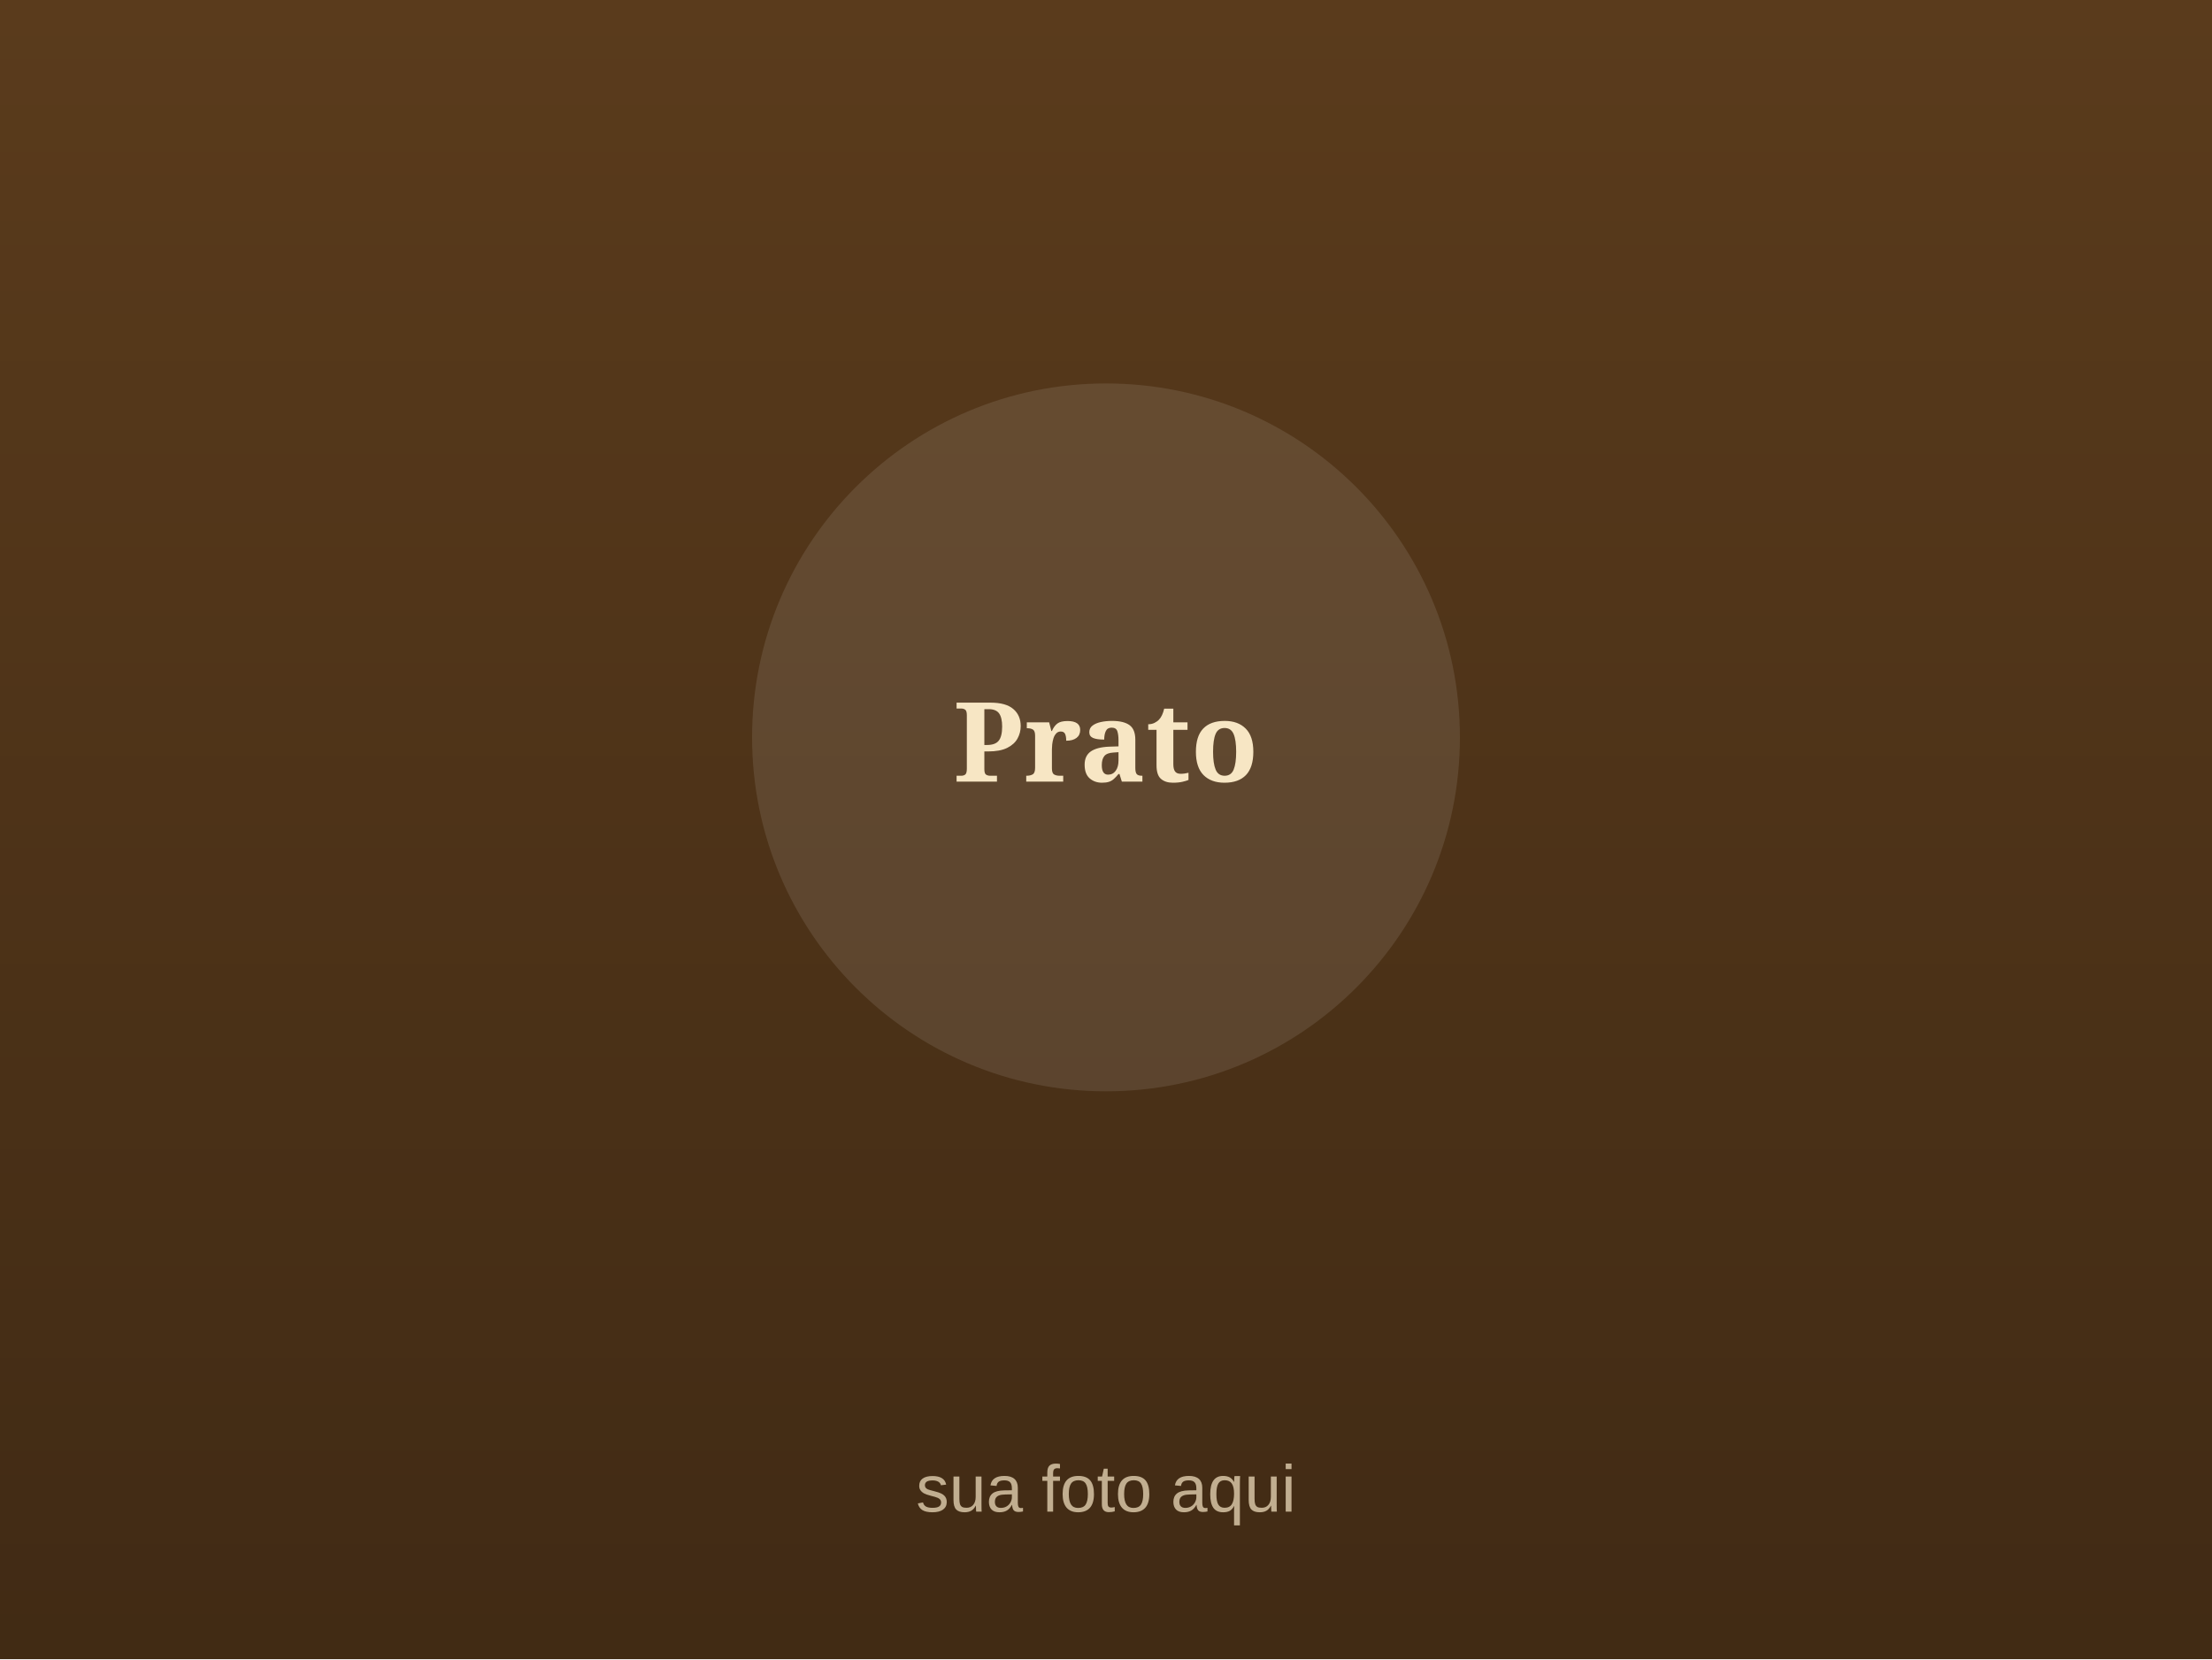
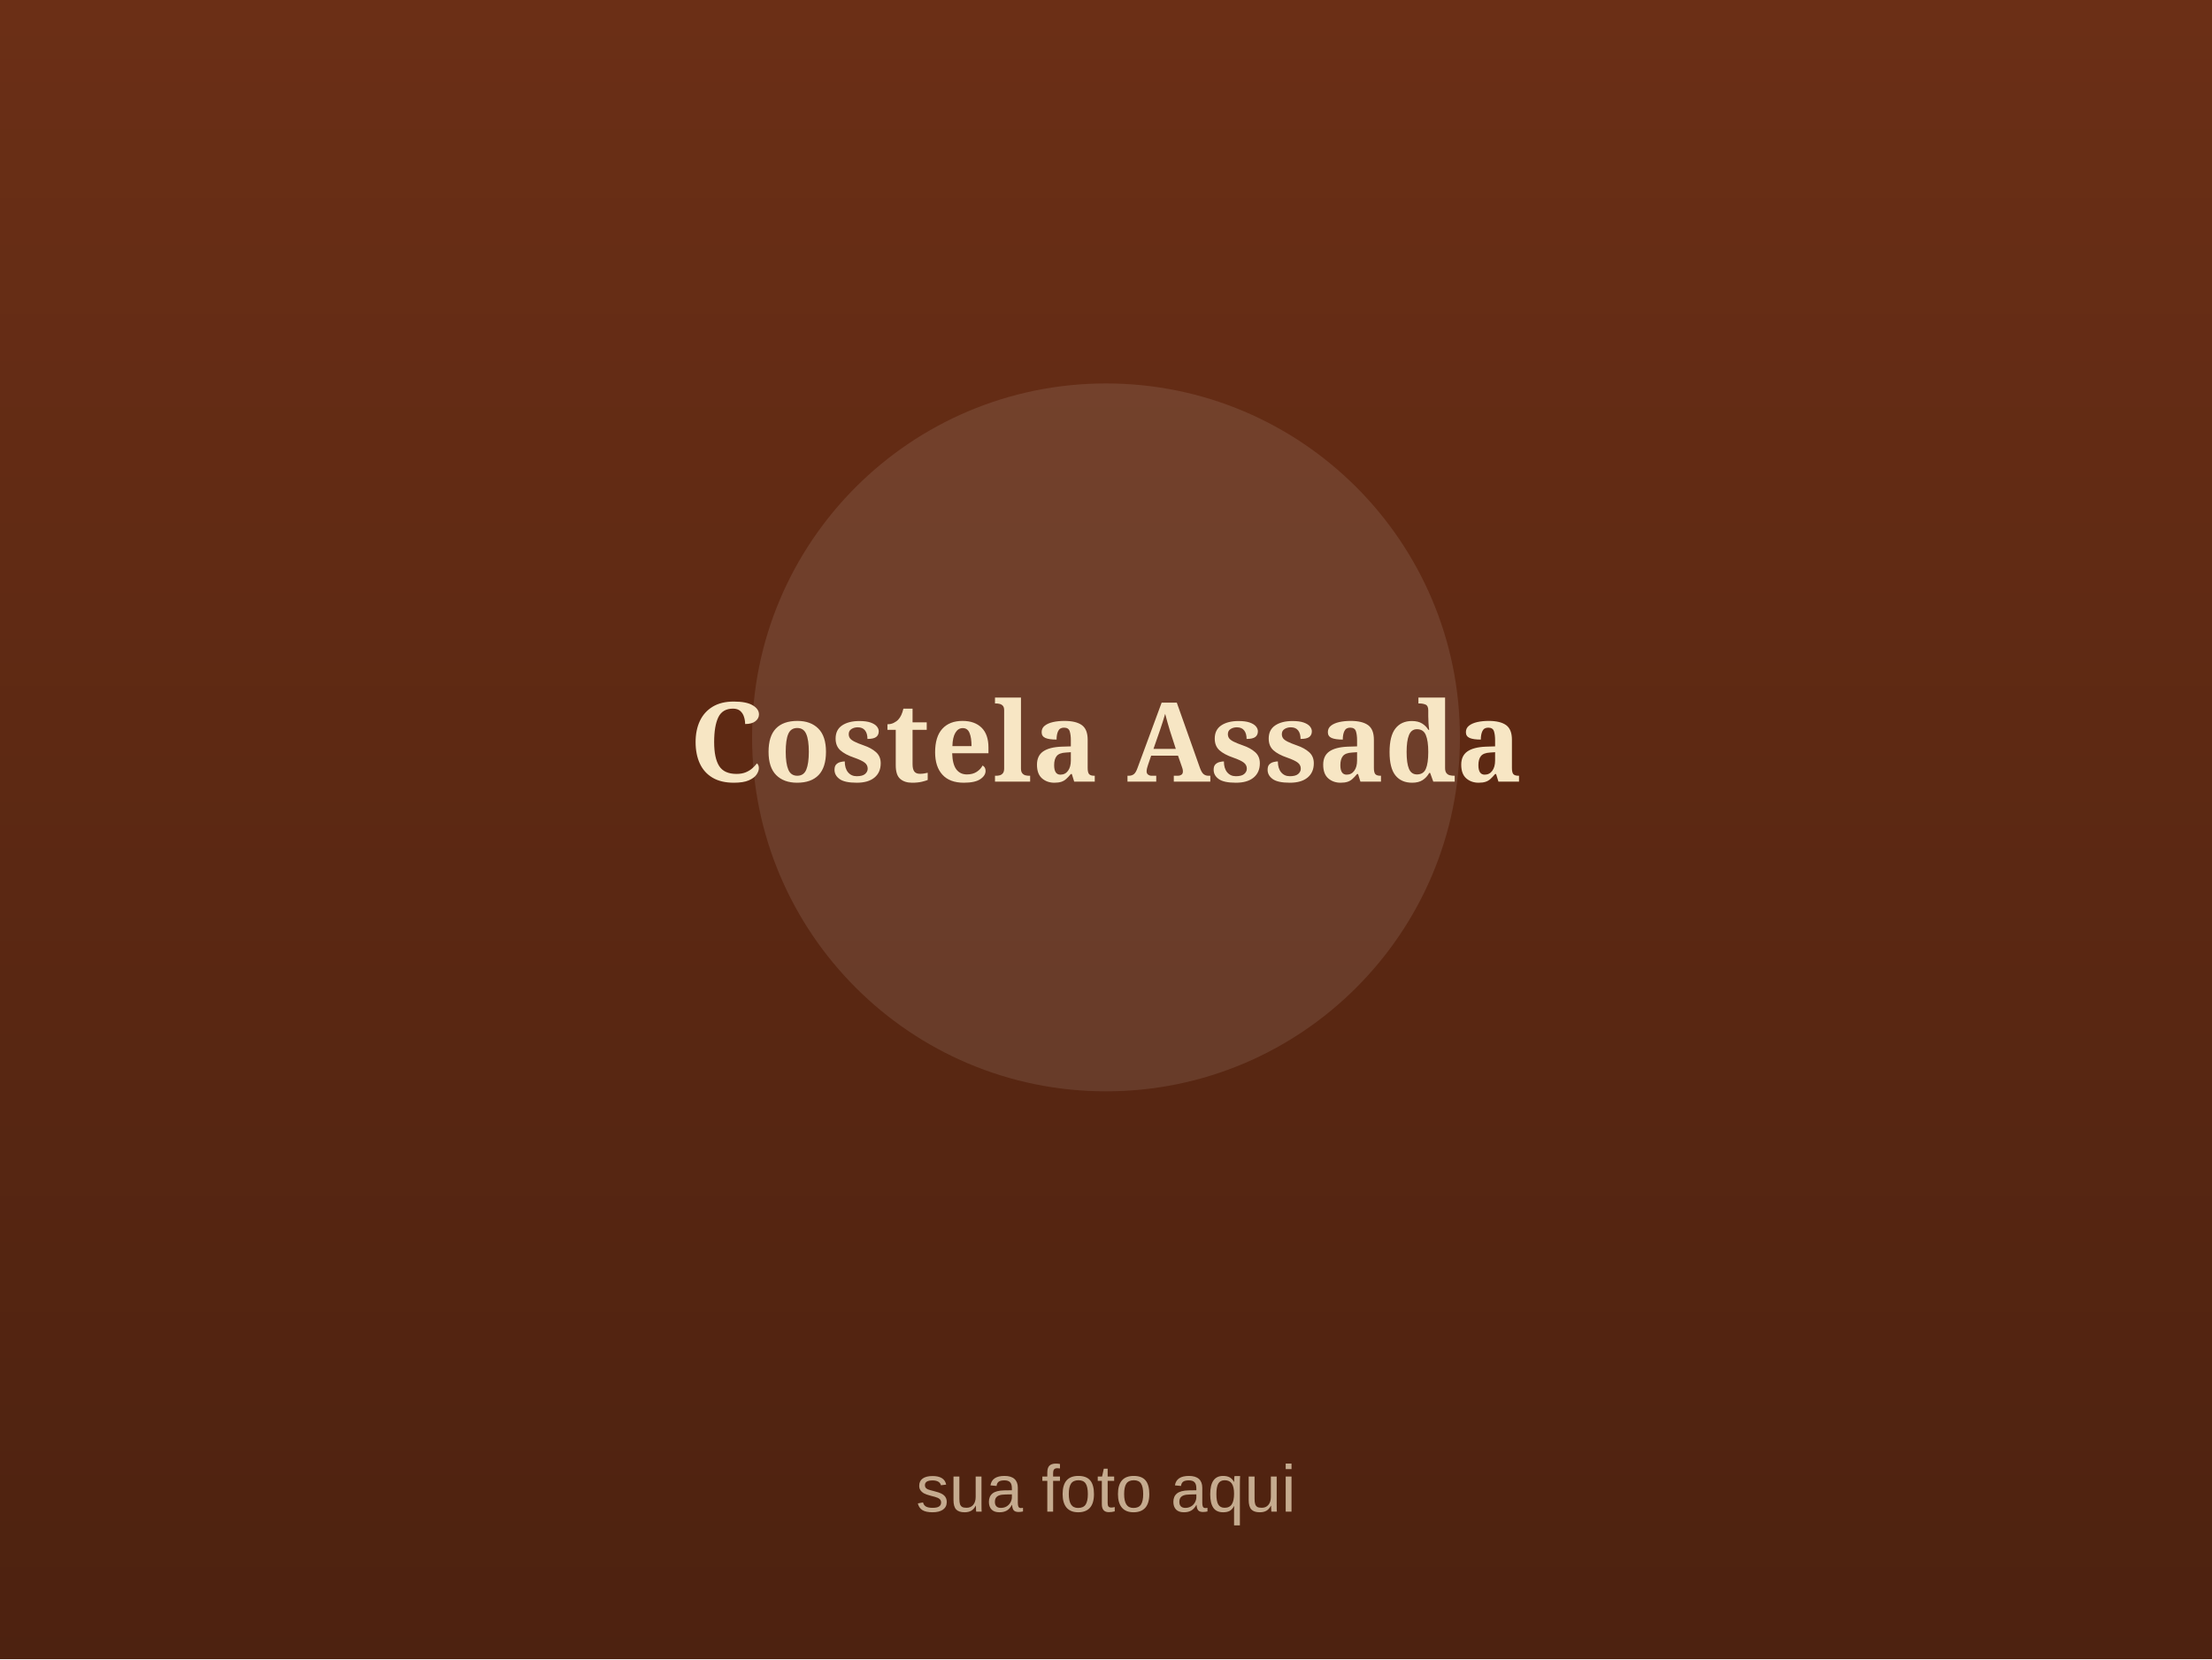
- <svg xmlns="http://www.w3.org/2000/svg" viewBox="0 0 600 450" role="img" aria-label="Prato">
-   <rect width="600" height="450" fill="#5a3b1c" />
+ <svg xmlns="http://www.w3.org/2000/svg" viewBox="0 0 600 450" role="img" aria-label="Costela Assada">
+   <rect width="600" height="450" fill="#6b2f16" />
  <rect width="600" height="450" fill="url(#g)" />
  <defs>
    <linearGradient id="g" x1="0" y1="0" x2="0" y2="1">
      <stop offset="0" stop-color="#000" stop-opacity="0" />
      <stop offset="1" stop-color="#000" stop-opacity="0.28" />
    </linearGradient>
  </defs>
  <circle cx="300" cy="200" r="96" fill="#ffffff" opacity="0.10" />
-   <text x="300" y="212" font-family="Georgia, serif" font-size="30" fill="#f7e6c4" text-anchor="middle" font-weight="700">Prato</text>
+   <text x="300" y="212" font-family="Georgia, serif" font-size="30" fill="#f7e6c4" text-anchor="middle" font-weight="700">Costela Assada</text>
  <text x="300" y="410" font-family="Segoe UI, Arial, sans-serif" font-size="18" fill="#f7e6c4" opacity="0.7" text-anchor="middle">sua foto aqui</text>
</svg>
